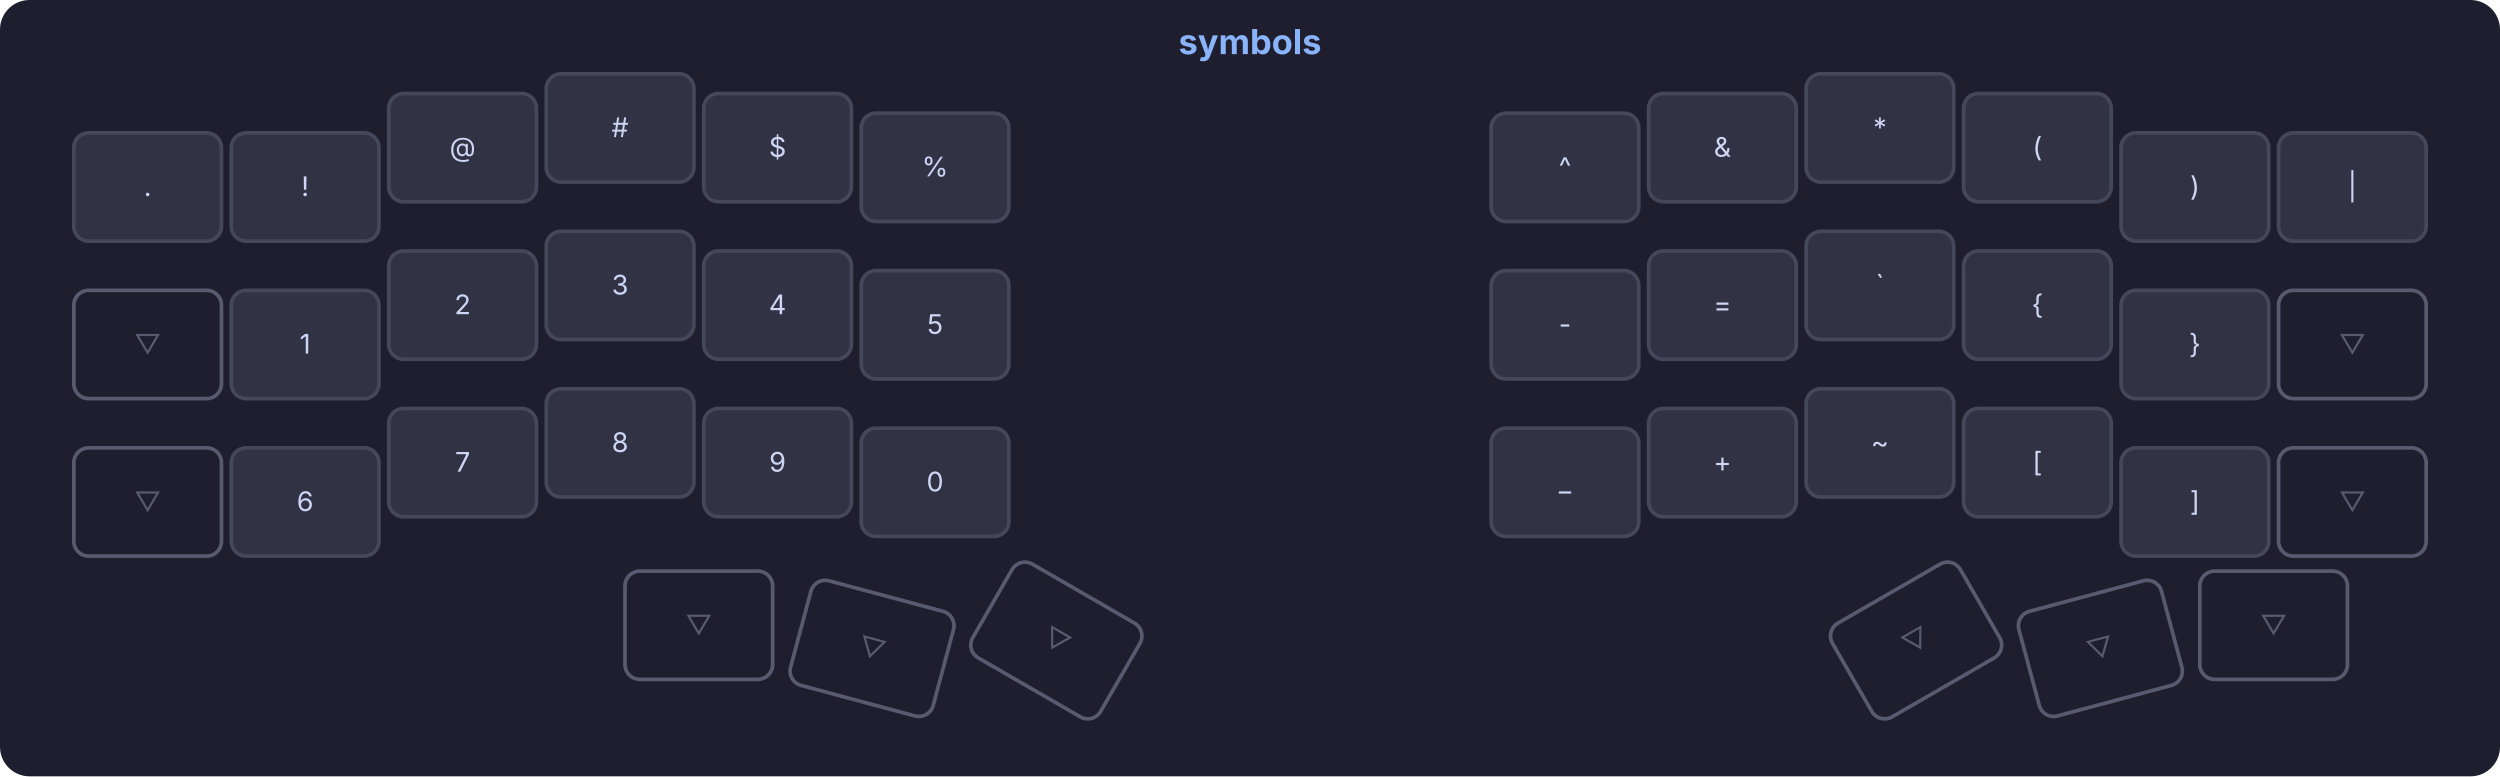
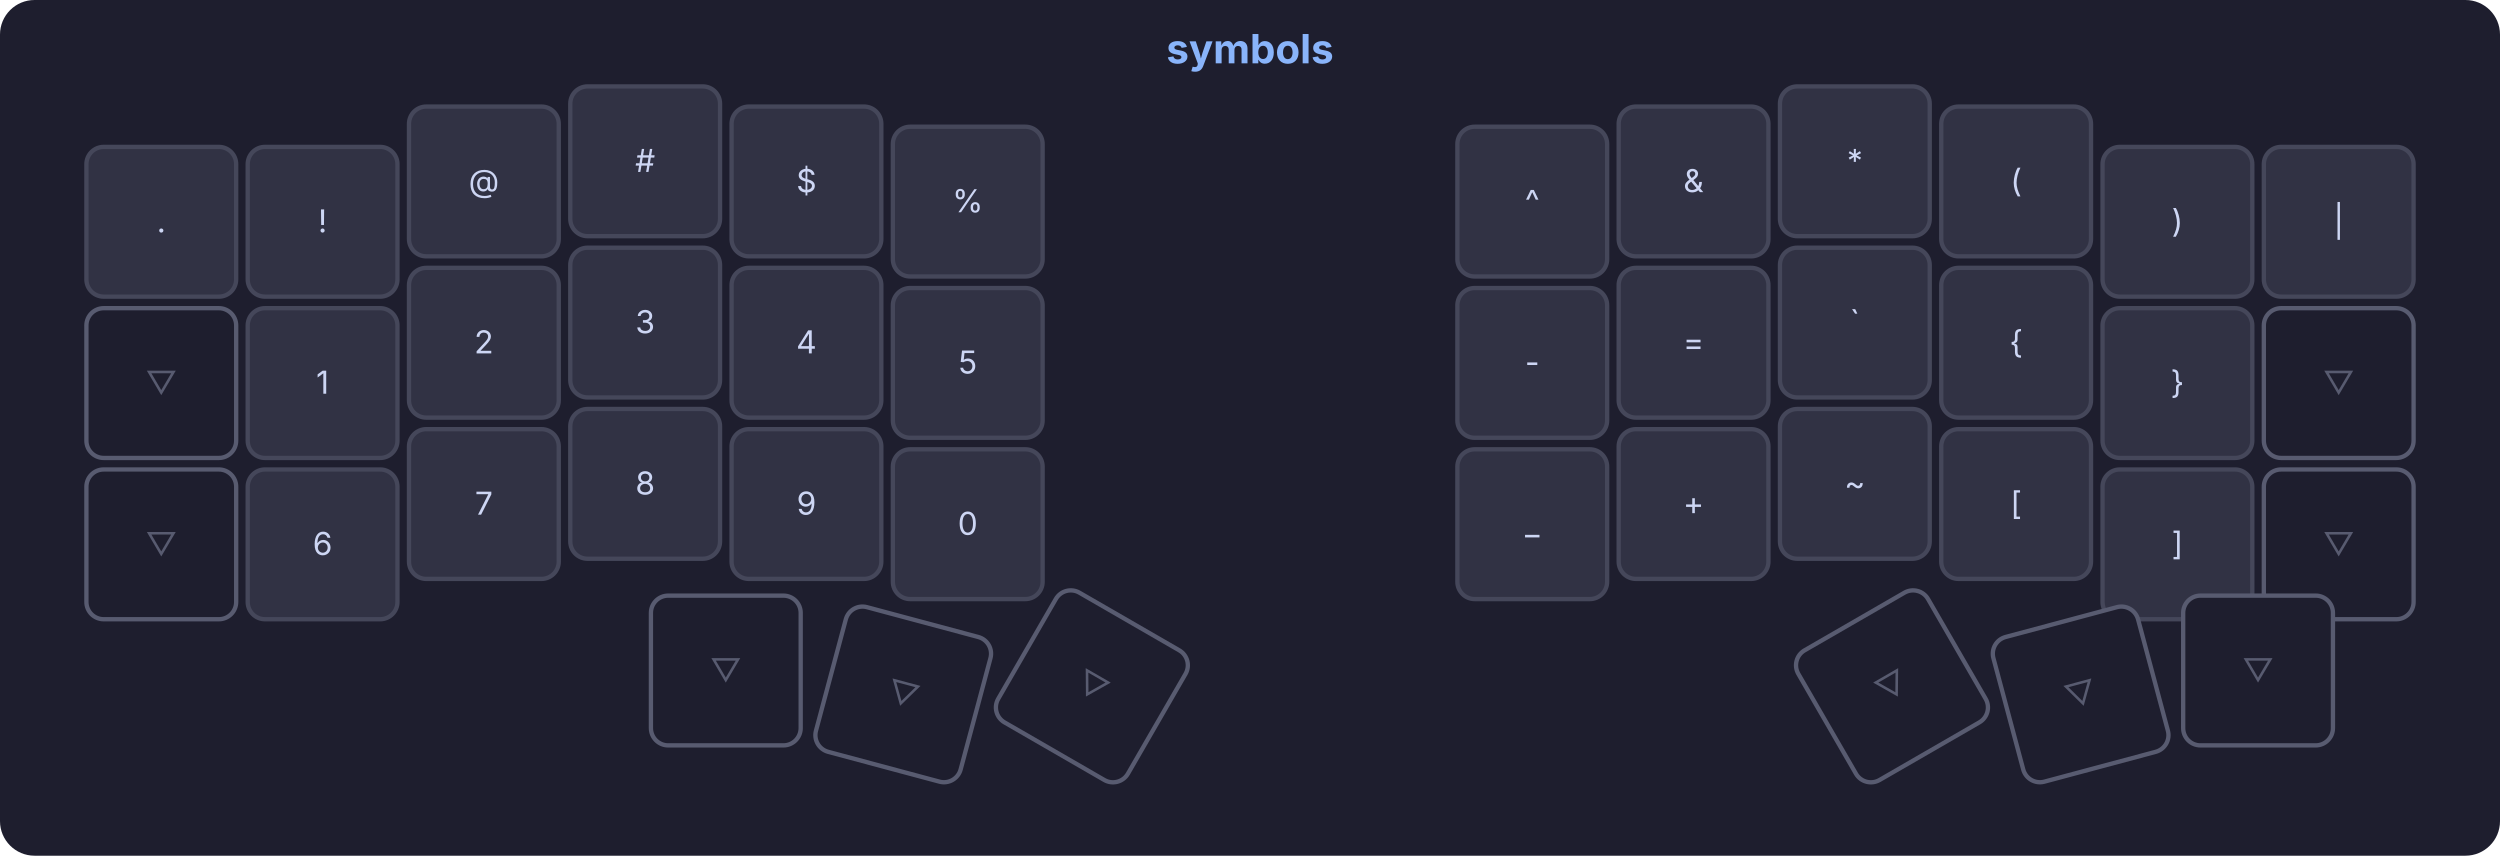
- <svg xmlns="http://www.w3.org/2000/svg" viewBox="-30.0 -30.0 1016.0 315.5">
-   <rect x="-30.0" y="-30.0" width="1016.0" height="315.5" fill="#1e1e2e" rx="12" />
-   <text x="478.0" y="-8" text-anchor="middle" fill="#89b4fa" font-size="14px" font-weight="bold" font-family="Inter, SF Pro Text, Segoe UI, system-ui, sans-serif">symbols</text>
+ <svg xmlns="http://www.w3.org/2000/svg" viewBox="-30.0 -30.0 868.0 297.1">
+   <rect x="-30.0" y="-30.0" width="868.0" height="297.1" fill="#1e1e2e" rx="12" />
+   <text x="404.0" y="-8" text-anchor="middle" fill="#89b4fa" font-size="14px" font-weight="bold" font-family="Inter, SF Pro Text, Segoe UI, system-ui, sans-serif">symbols</text>
  <g>
-     <rect x="0.0" y="24.0" width="60.0" height="44.0" rx="6" fill="#313244" stroke="#45475a" stroke-width="1.5" />
-     <text x="30.0" y="49.7" text-anchor="middle" fill="#cdd6f4" font-size="11px" font-family="Inter, SF Pro Text, Segoe UI, system-ui, sans-serif">.</text>
+     <rect x="0.0" y="21.0" width="52.0" height="52.0" rx="6" fill="#313244" stroke="#45475a" stroke-width="1.5" />
+     <text x="26.0" y="50.7" text-anchor="middle" fill="#cdd6f4" font-size="11px" font-family="Inter, SF Pro Text, Segoe UI, system-ui, sans-serif">.</text>
  </g>
  <g>
-     <rect x="64.0" y="24.0" width="60.0" height="44.0" rx="6" fill="#313244" stroke="#45475a" stroke-width="1.5" />
-     <text x="94.0" y="49.7" text-anchor="middle" fill="#cdd6f4" font-size="11px" font-family="Inter, SF Pro Text, Segoe UI, system-ui, sans-serif">!</text>
+     <rect x="56.0" y="21.0" width="52.0" height="52.0" rx="6" fill="#313244" stroke="#45475a" stroke-width="1.5" />
+     <text x="82.0" y="50.7" text-anchor="middle" fill="#cdd6f4" font-size="11px" font-family="Inter, SF Pro Text, Segoe UI, system-ui, sans-serif">!</text>
  </g>
  <g>
-     <rect x="128.0" y="8.0" width="60.0" height="44.0" rx="6" fill="#313244" stroke="#45475a" stroke-width="1.5" />
-     <text x="158.0" y="33.7" text-anchor="middle" fill="#cdd6f4" font-size="11px" font-family="Inter, SF Pro Text, Segoe UI, system-ui, sans-serif">@</text>
+     <rect x="112.0" y="7.0" width="52.0" height="52.0" rx="6" fill="#313244" stroke="#45475a" stroke-width="1.5" />
+     <text x="138.0" y="36.7" text-anchor="middle" fill="#cdd6f4" font-size="11px" font-family="Inter, SF Pro Text, Segoe UI, system-ui, sans-serif">@</text>
  </g>
  <g>
-     <rect x="192.0" y="0.0" width="60.0" height="44.0" rx="6" fill="#313244" stroke="#45475a" stroke-width="1.5" />
-     <text x="222.0" y="25.7" text-anchor="middle" fill="#cdd6f4" font-size="11px" font-family="Inter, SF Pro Text, Segoe UI, system-ui, sans-serif">#</text>
+     <rect x="168.0" y="0.0" width="52.0" height="52.0" rx="6" fill="#313244" stroke="#45475a" stroke-width="1.5" />
+     <text x="194.0" y="29.7" text-anchor="middle" fill="#cdd6f4" font-size="11px" font-family="Inter, SF Pro Text, Segoe UI, system-ui, sans-serif">#</text>
  </g>
  <g>
-     <rect x="256.0" y="8.0" width="60.0" height="44.0" rx="6" fill="#313244" stroke="#45475a" stroke-width="1.5" />
-     <text x="286.0" y="33.7" text-anchor="middle" fill="#cdd6f4" font-size="11px" font-family="Inter, SF Pro Text, Segoe UI, system-ui, sans-serif">$</text>
+     <rect x="224.0" y="7.0" width="52.0" height="52.0" rx="6" fill="#313244" stroke="#45475a" stroke-width="1.5" />
+     <text x="250.0" y="36.7" text-anchor="middle" fill="#cdd6f4" font-size="11px" font-family="Inter, SF Pro Text, Segoe UI, system-ui, sans-serif">$</text>
  </g>
  <g>
-     <rect x="320.0" y="16.0" width="60.0" height="44.0" rx="6" fill="#313244" stroke="#45475a" stroke-width="1.5" />
-     <text x="350.0" y="41.7" text-anchor="middle" fill="#cdd6f4" font-size="11px" font-family="Inter, SF Pro Text, Segoe UI, system-ui, sans-serif">%</text>
+     <rect x="280.0" y="14.0" width="52.0" height="52.0" rx="6" fill="#313244" stroke="#45475a" stroke-width="1.5" />
+     <text x="306.0" y="43.7" text-anchor="middle" fill="#cdd6f4" font-size="11px" font-family="Inter, SF Pro Text, Segoe UI, system-ui, sans-serif">%</text>
  </g>
  <g>
-     <rect x="576.0" y="16.0" width="60.0" height="44.0" rx="6" fill="#313244" stroke="#45475a" stroke-width="1.5" />
-     <text x="606.0" y="41.7" text-anchor="middle" fill="#cdd6f4" font-size="11px" font-family="Inter, SF Pro Text, Segoe UI, system-ui, sans-serif">^</text>
+     <rect x="476.0" y="14.0" width="52.0" height="52.0" rx="6" fill="#313244" stroke="#45475a" stroke-width="1.5" />
+     <text x="502.0" y="43.7" text-anchor="middle" fill="#cdd6f4" font-size="11px" font-family="Inter, SF Pro Text, Segoe UI, system-ui, sans-serif">^</text>
  </g>
  <g>
-     <rect x="640.0" y="8.0" width="60.0" height="44.0" rx="6" fill="#313244" stroke="#45475a" stroke-width="1.5" />
-     <text x="670.0" y="33.7" text-anchor="middle" fill="#cdd6f4" font-size="11px" font-family="Inter, SF Pro Text, Segoe UI, system-ui, sans-serif">&amp;</text>
+     <rect x="532.0" y="7.0" width="52.0" height="52.0" rx="6" fill="#313244" stroke="#45475a" stroke-width="1.5" />
+     <text x="558.0" y="36.7" text-anchor="middle" fill="#cdd6f4" font-size="11px" font-family="Inter, SF Pro Text, Segoe UI, system-ui, sans-serif">&amp;</text>
  </g>
  <g>
-     <rect x="704.0" y="0.0" width="60.0" height="44.0" rx="6" fill="#313244" stroke="#45475a" stroke-width="1.5" />
-     <text x="734.0" y="25.7" text-anchor="middle" fill="#cdd6f4" font-size="11px" font-family="Inter, SF Pro Text, Segoe UI, system-ui, sans-serif">*</text>
+     <rect x="588.0" y="0.0" width="52.0" height="52.0" rx="6" fill="#313244" stroke="#45475a" stroke-width="1.5" />
+     <text x="614.0" y="29.7" text-anchor="middle" fill="#cdd6f4" font-size="11px" font-family="Inter, SF Pro Text, Segoe UI, system-ui, sans-serif">*</text>
  </g>
  <g>
-     <rect x="768.0" y="8.0" width="60.0" height="44.0" rx="6" fill="#313244" stroke="#45475a" stroke-width="1.5" />
-     <text x="798.0" y="33.7" text-anchor="middle" fill="#cdd6f4" font-size="11px" font-family="Inter, SF Pro Text, Segoe UI, system-ui, sans-serif">(</text>
+     <rect x="644.0" y="7.0" width="52.0" height="52.0" rx="6" fill="#313244" stroke="#45475a" stroke-width="1.5" />
+     <text x="670.0" y="36.7" text-anchor="middle" fill="#cdd6f4" font-size="11px" font-family="Inter, SF Pro Text, Segoe UI, system-ui, sans-serif">(</text>
  </g>
  <g>
-     <rect x="832.0" y="24.0" width="60.0" height="44.0" rx="6" fill="#313244" stroke="#45475a" stroke-width="1.5" />
-     <text x="862.0" y="49.7" text-anchor="middle" fill="#cdd6f4" font-size="11px" font-family="Inter, SF Pro Text, Segoe UI, system-ui, sans-serif">)</text>
+     <rect x="700.0" y="21.0" width="52.0" height="52.0" rx="6" fill="#313244" stroke="#45475a" stroke-width="1.5" />
+     <text x="726.0" y="50.7" text-anchor="middle" fill="#cdd6f4" font-size="11px" font-family="Inter, SF Pro Text, Segoe UI, system-ui, sans-serif">)</text>
  </g>
  <g>
-     <rect x="896.0" y="24.0" width="60.0" height="44.0" rx="6" fill="#313244" stroke="#45475a" stroke-width="1.5" />
-     <text x="926.0" y="49.7" text-anchor="middle" fill="#cdd6f4" font-size="11px" font-family="Inter, SF Pro Text, Segoe UI, system-ui, sans-serif">|</text>
+     <rect x="756.0" y="21.0" width="52.0" height="52.0" rx="6" fill="#313244" stroke="#45475a" stroke-width="1.5" />
+     <text x="782.0" y="50.7" text-anchor="middle" fill="#cdd6f4" font-size="11px" font-family="Inter, SF Pro Text, Segoe UI, system-ui, sans-serif">|</text>
  </g>
  <g>
-     <rect x="0.0" y="88.0" width="60.0" height="44.0" rx="6" fill="#1e1e2e" stroke="#585b70" stroke-width="1.5" />
-     <text x="30.0" y="113.7" text-anchor="middle" fill="#585b70" font-size="11px" font-family="Inter, SF Pro Text, Segoe UI, system-ui, sans-serif">▽</text>
+     <rect x="0.0" y="77.0" width="52.0" height="52.0" rx="6" fill="#1e1e2e" stroke="#585b70" stroke-width="1.5" />
+     <text x="26.0" y="106.7" text-anchor="middle" fill="#585b70" font-size="11px" font-family="Inter, SF Pro Text, Segoe UI, system-ui, sans-serif">▽</text>
  </g>
  <g>
-     <rect x="64.0" y="88.0" width="60.0" height="44.0" rx="6" fill="#313244" stroke="#45475a" stroke-width="1.5" />
-     <text x="94.0" y="113.7" text-anchor="middle" fill="#cdd6f4" font-size="11px" font-family="Inter, SF Pro Text, Segoe UI, system-ui, sans-serif">1</text>
+     <rect x="56.0" y="77.0" width="52.0" height="52.0" rx="6" fill="#313244" stroke="#45475a" stroke-width="1.5" />
+     <text x="82.0" y="106.7" text-anchor="middle" fill="#cdd6f4" font-size="11px" font-family="Inter, SF Pro Text, Segoe UI, system-ui, sans-serif">1</text>
  </g>
  <g>
-     <rect x="128.0" y="72.0" width="60.0" height="44.0" rx="6" fill="#313244" stroke="#45475a" stroke-width="1.5" />
-     <text x="158.0" y="97.7" text-anchor="middle" fill="#cdd6f4" font-size="11px" font-family="Inter, SF Pro Text, Segoe UI, system-ui, sans-serif">2</text>
+     <rect x="112.0" y="63.0" width="52.0" height="52.0" rx="6" fill="#313244" stroke="#45475a" stroke-width="1.5" />
+     <text x="138.0" y="92.7" text-anchor="middle" fill="#cdd6f4" font-size="11px" font-family="Inter, SF Pro Text, Segoe UI, system-ui, sans-serif">2</text>
  </g>
  <g>
-     <rect x="192.0" y="64.0" width="60.0" height="44.0" rx="6" fill="#313244" stroke="#45475a" stroke-width="1.5" />
-     <text x="222.0" y="89.7" text-anchor="middle" fill="#cdd6f4" font-size="11px" font-family="Inter, SF Pro Text, Segoe UI, system-ui, sans-serif">3</text>
+     <rect x="168.0" y="56.0" width="52.0" height="52.0" rx="6" fill="#313244" stroke="#45475a" stroke-width="1.5" />
+     <text x="194.0" y="85.7" text-anchor="middle" fill="#cdd6f4" font-size="11px" font-family="Inter, SF Pro Text, Segoe UI, system-ui, sans-serif">3</text>
  </g>
  <g>
-     <rect x="256.0" y="72.0" width="60.0" height="44.0" rx="6" fill="#313244" stroke="#45475a" stroke-width="1.5" />
-     <text x="286.0" y="97.7" text-anchor="middle" fill="#cdd6f4" font-size="11px" font-family="Inter, SF Pro Text, Segoe UI, system-ui, sans-serif">4</text>
+     <rect x="224.0" y="63.0" width="52.0" height="52.0" rx="6" fill="#313244" stroke="#45475a" stroke-width="1.5" />
+     <text x="250.0" y="92.7" text-anchor="middle" fill="#cdd6f4" font-size="11px" font-family="Inter, SF Pro Text, Segoe UI, system-ui, sans-serif">4</text>
  </g>
  <g>
-     <rect x="320.0" y="80.0" width="60.0" height="44.0" rx="6" fill="#313244" stroke="#45475a" stroke-width="1.5" />
-     <text x="350.0" y="105.7" text-anchor="middle" fill="#cdd6f4" font-size="11px" font-family="Inter, SF Pro Text, Segoe UI, system-ui, sans-serif">5</text>
+     <rect x="280.0" y="70.0" width="52.0" height="52.0" rx="6" fill="#313244" stroke="#45475a" stroke-width="1.5" />
+     <text x="306.0" y="99.7" text-anchor="middle" fill="#cdd6f4" font-size="11px" font-family="Inter, SF Pro Text, Segoe UI, system-ui, sans-serif">5</text>
  </g>
  <g>
-     <rect x="576.0" y="80.0" width="60.0" height="44.0" rx="6" fill="#313244" stroke="#45475a" stroke-width="1.5" />
-     <text x="606.0" y="105.7" text-anchor="middle" fill="#cdd6f4" font-size="11px" font-family="Inter, SF Pro Text, Segoe UI, system-ui, sans-serif">-</text>
+     <rect x="476.0" y="70.0" width="52.0" height="52.0" rx="6" fill="#313244" stroke="#45475a" stroke-width="1.5" />
+     <text x="502.0" y="99.7" text-anchor="middle" fill="#cdd6f4" font-size="11px" font-family="Inter, SF Pro Text, Segoe UI, system-ui, sans-serif">-</text>
  </g>
  <g>
-     <rect x="640.0" y="72.0" width="60.0" height="44.0" rx="6" fill="#313244" stroke="#45475a" stroke-width="1.5" />
-     <text x="670.0" y="97.7" text-anchor="middle" fill="#cdd6f4" font-size="11px" font-family="Inter, SF Pro Text, Segoe UI, system-ui, sans-serif">=</text>
+     <rect x="532.0" y="63.0" width="52.0" height="52.0" rx="6" fill="#313244" stroke="#45475a" stroke-width="1.5" />
+     <text x="558.0" y="92.7" text-anchor="middle" fill="#cdd6f4" font-size="11px" font-family="Inter, SF Pro Text, Segoe UI, system-ui, sans-serif">=</text>
  </g>
  <g>
-     <rect x="704.0" y="64.0" width="60.0" height="44.0" rx="6" fill="#313244" stroke="#45475a" stroke-width="1.5" />
-     <text x="734.0" y="89.7" text-anchor="middle" fill="#cdd6f4" font-size="11px" font-family="Inter, SF Pro Text, Segoe UI, system-ui, sans-serif">`</text>
+     <rect x="588.0" y="56.0" width="52.0" height="52.0" rx="6" fill="#313244" stroke="#45475a" stroke-width="1.5" />
+     <text x="614.0" y="85.7" text-anchor="middle" fill="#cdd6f4" font-size="11px" font-family="Inter, SF Pro Text, Segoe UI, system-ui, sans-serif">`</text>
  </g>
  <g>
-     <rect x="768.0" y="72.0" width="60.0" height="44.0" rx="6" fill="#313244" stroke="#45475a" stroke-width="1.5" />
-     <text x="798.0" y="97.7" text-anchor="middle" fill="#cdd6f4" font-size="11px" font-family="Inter, SF Pro Text, Segoe UI, system-ui, sans-serif">{</text>
+     <rect x="644.0" y="63.0" width="52.0" height="52.0" rx="6" fill="#313244" stroke="#45475a" stroke-width="1.5" />
+     <text x="670.0" y="92.7" text-anchor="middle" fill="#cdd6f4" font-size="11px" font-family="Inter, SF Pro Text, Segoe UI, system-ui, sans-serif">{</text>
  </g>
  <g>
-     <rect x="832.0" y="88.0" width="60.0" height="44.0" rx="6" fill="#313244" stroke="#45475a" stroke-width="1.5" />
-     <text x="862.0" y="113.7" text-anchor="middle" fill="#cdd6f4" font-size="11px" font-family="Inter, SF Pro Text, Segoe UI, system-ui, sans-serif">}</text>
+     <rect x="700.0" y="77.0" width="52.0" height="52.0" rx="6" fill="#313244" stroke="#45475a" stroke-width="1.5" />
+     <text x="726.0" y="106.7" text-anchor="middle" fill="#cdd6f4" font-size="11px" font-family="Inter, SF Pro Text, Segoe UI, system-ui, sans-serif">}</text>
  </g>
  <g>
-     <rect x="896.0" y="88.0" width="60.0" height="44.0" rx="6" fill="#1e1e2e" stroke="#585b70" stroke-width="1.5" />
-     <text x="926.0" y="113.7" text-anchor="middle" fill="#585b70" font-size="11px" font-family="Inter, SF Pro Text, Segoe UI, system-ui, sans-serif">▽</text>
+     <rect x="756.0" y="77.0" width="52.0" height="52.0" rx="6" fill="#1e1e2e" stroke="#585b70" stroke-width="1.5" />
+     <text x="782.0" y="106.7" text-anchor="middle" fill="#585b70" font-size="11px" font-family="Inter, SF Pro Text, Segoe UI, system-ui, sans-serif">▽</text>
  </g>
  <g>
-     <rect x="0.0" y="152.0" width="60.0" height="44.0" rx="6" fill="#1e1e2e" stroke="#585b70" stroke-width="1.5" />
-     <text x="30.0" y="177.7" text-anchor="middle" fill="#585b70" font-size="11px" font-family="Inter, SF Pro Text, Segoe UI, system-ui, sans-serif">▽</text>
+     <rect x="0.0" y="133.0" width="52.0" height="52.0" rx="6" fill="#1e1e2e" stroke="#585b70" stroke-width="1.5" />
+     <text x="26.0" y="162.7" text-anchor="middle" fill="#585b70" font-size="11px" font-family="Inter, SF Pro Text, Segoe UI, system-ui, sans-serif">▽</text>
  </g>
  <g>
-     <rect x="64.0" y="152.0" width="60.0" height="44.0" rx="6" fill="#313244" stroke="#45475a" stroke-width="1.5" />
-     <text x="94.0" y="177.7" text-anchor="middle" fill="#cdd6f4" font-size="11px" font-family="Inter, SF Pro Text, Segoe UI, system-ui, sans-serif">6</text>
+     <rect x="56.0" y="133.0" width="52.0" height="52.0" rx="6" fill="#313244" stroke="#45475a" stroke-width="1.5" />
+     <text x="82.0" y="162.7" text-anchor="middle" fill="#cdd6f4" font-size="11px" font-family="Inter, SF Pro Text, Segoe UI, system-ui, sans-serif">6</text>
  </g>
  <g>
-     <rect x="128.0" y="136.0" width="60.0" height="44.0" rx="6" fill="#313244" stroke="#45475a" stroke-width="1.5" />
-     <text x="158.0" y="161.7" text-anchor="middle" fill="#cdd6f4" font-size="11px" font-family="Inter, SF Pro Text, Segoe UI, system-ui, sans-serif">7</text>
+     <rect x="112.0" y="119.0" width="52.0" height="52.0" rx="6" fill="#313244" stroke="#45475a" stroke-width="1.5" />
+     <text x="138.0" y="148.7" text-anchor="middle" fill="#cdd6f4" font-size="11px" font-family="Inter, SF Pro Text, Segoe UI, system-ui, sans-serif">7</text>
  </g>
  <g>
-     <rect x="192.0" y="128.0" width="60.0" height="44.0" rx="6" fill="#313244" stroke="#45475a" stroke-width="1.5" />
-     <text x="222.0" y="153.7" text-anchor="middle" fill="#cdd6f4" font-size="11px" font-family="Inter, SF Pro Text, Segoe UI, system-ui, sans-serif">8</text>
+     <rect x="168.0" y="112.0" width="52.0" height="52.0" rx="6" fill="#313244" stroke="#45475a" stroke-width="1.5" />
+     <text x="194.0" y="141.7" text-anchor="middle" fill="#cdd6f4" font-size="11px" font-family="Inter, SF Pro Text, Segoe UI, system-ui, sans-serif">8</text>
  </g>
  <g>
-     <rect x="256.0" y="136.0" width="60.0" height="44.0" rx="6" fill="#313244" stroke="#45475a" stroke-width="1.5" />
-     <text x="286.0" y="161.7" text-anchor="middle" fill="#cdd6f4" font-size="11px" font-family="Inter, SF Pro Text, Segoe UI, system-ui, sans-serif">9</text>
+     <rect x="224.0" y="119.0" width="52.0" height="52.0" rx="6" fill="#313244" stroke="#45475a" stroke-width="1.5" />
+     <text x="250.0" y="148.7" text-anchor="middle" fill="#cdd6f4" font-size="11px" font-family="Inter, SF Pro Text, Segoe UI, system-ui, sans-serif">9</text>
  </g>
  <g>
-     <rect x="320.0" y="144.0" width="60.0" height="44.0" rx="6" fill="#313244" stroke="#45475a" stroke-width="1.5" />
-     <text x="350.0" y="169.7" text-anchor="middle" fill="#cdd6f4" font-size="11px" font-family="Inter, SF Pro Text, Segoe UI, system-ui, sans-serif">0</text>
+     <rect x="280.0" y="126.0" width="52.0" height="52.0" rx="6" fill="#313244" stroke="#45475a" stroke-width="1.5" />
+     <text x="306.0" y="155.7" text-anchor="middle" fill="#cdd6f4" font-size="11px" font-family="Inter, SF Pro Text, Segoe UI, system-ui, sans-serif">0</text>
  </g>
  <g>
-     <rect x="576.0" y="144.0" width="60.0" height="44.0" rx="6" fill="#313244" stroke="#45475a" stroke-width="1.5" />
-     <text x="606.0" y="169.7" text-anchor="middle" fill="#cdd6f4" font-size="11px" font-family="Inter, SF Pro Text, Segoe UI, system-ui, sans-serif">_</text>
+     <rect x="476.0" y="126.0" width="52.0" height="52.0" rx="6" fill="#313244" stroke="#45475a" stroke-width="1.5" />
+     <text x="502.0" y="155.7" text-anchor="middle" fill="#cdd6f4" font-size="11px" font-family="Inter, SF Pro Text, Segoe UI, system-ui, sans-serif">_</text>
  </g>
  <g>
-     <rect x="640.0" y="136.0" width="60.0" height="44.0" rx="6" fill="#313244" stroke="#45475a" stroke-width="1.5" />
-     <text x="670.0" y="161.7" text-anchor="middle" fill="#cdd6f4" font-size="11px" font-family="Inter, SF Pro Text, Segoe UI, system-ui, sans-serif">+</text>
+     <rect x="532.0" y="119.0" width="52.0" height="52.0" rx="6" fill="#313244" stroke="#45475a" stroke-width="1.5" />
+     <text x="558.0" y="148.7" text-anchor="middle" fill="#cdd6f4" font-size="11px" font-family="Inter, SF Pro Text, Segoe UI, system-ui, sans-serif">+</text>
  </g>
  <g>
-     <rect x="704.0" y="128.0" width="60.0" height="44.0" rx="6" fill="#313244" stroke="#45475a" stroke-width="1.5" />
-     <text x="734.0" y="153.7" text-anchor="middle" fill="#cdd6f4" font-size="11px" font-family="Inter, SF Pro Text, Segoe UI, system-ui, sans-serif">~</text>
+     <rect x="588.0" y="112.0" width="52.0" height="52.0" rx="6" fill="#313244" stroke="#45475a" stroke-width="1.5" />
+     <text x="614.0" y="141.7" text-anchor="middle" fill="#cdd6f4" font-size="11px" font-family="Inter, SF Pro Text, Segoe UI, system-ui, sans-serif">~</text>
  </g>
  <g>
-     <rect x="768.0" y="136.0" width="60.0" height="44.0" rx="6" fill="#313244" stroke="#45475a" stroke-width="1.5" />
-     <text x="798.0" y="161.7" text-anchor="middle" fill="#cdd6f4" font-size="11px" font-family="Inter, SF Pro Text, Segoe UI, system-ui, sans-serif">[</text>
+     <rect x="644.0" y="119.0" width="52.0" height="52.0" rx="6" fill="#313244" stroke="#45475a" stroke-width="1.5" />
+     <text x="670.0" y="148.7" text-anchor="middle" fill="#cdd6f4" font-size="11px" font-family="Inter, SF Pro Text, Segoe UI, system-ui, sans-serif">[</text>
  </g>
  <g>
-     <rect x="832.0" y="152.0" width="60.0" height="44.0" rx="6" fill="#313244" stroke="#45475a" stroke-width="1.5" />
-     <text x="862.0" y="177.7" text-anchor="middle" fill="#cdd6f4" font-size="11px" font-family="Inter, SF Pro Text, Segoe UI, system-ui, sans-serif">]</text>
+     <rect x="700.0" y="133.0" width="52.0" height="52.0" rx="6" fill="#313244" stroke="#45475a" stroke-width="1.5" />
+     <text x="726.0" y="162.7" text-anchor="middle" fill="#cdd6f4" font-size="11px" font-family="Inter, SF Pro Text, Segoe UI, system-ui, sans-serif">]</text>
  </g>
  <g>
-     <rect x="896.0" y="152.0" width="60.0" height="44.0" rx="6" fill="#1e1e2e" stroke="#585b70" stroke-width="1.5" />
-     <text x="926.0" y="177.7" text-anchor="middle" fill="#585b70" font-size="11px" font-family="Inter, SF Pro Text, Segoe UI, system-ui, sans-serif">▽</text>
+     <rect x="756.0" y="133.0" width="52.0" height="52.0" rx="6" fill="#1e1e2e" stroke="#585b70" stroke-width="1.5" />
+     <text x="782.0" y="162.7" text-anchor="middle" fill="#585b70" font-size="11px" font-family="Inter, SF Pro Text, Segoe UI, system-ui, sans-serif">▽</text>
  </g>
  <g>
-     <rect x="224.0" y="202.1" width="60.0" height="44.0" rx="6" fill="#1e1e2e" stroke="#585b70" stroke-width="1.5" />
-     <text x="254.0" y="227.8" text-anchor="middle" fill="#585b70" font-size="11px" font-family="Inter, SF Pro Text, Segoe UI, system-ui, sans-serif">▽</text>
+     <rect x="196.0" y="176.8" width="52.0" height="52.0" rx="6" fill="#1e1e2e" stroke="#585b70" stroke-width="1.5" />
+     <text x="222.0" y="206.5" text-anchor="middle" fill="#585b70" font-size="11px" font-family="Inter, SF Pro Text, Segoe UI, system-ui, sans-serif">▽</text>
  </g>
-   <g transform="rotate(15.0 324.4 233.5)">
-     <rect x="294.4" y="211.5" width="60.0" height="44.0" rx="6" fill="#1e1e2e" stroke="#585b70" stroke-width="1.5" />
-     <text x="324.4" y="237.2" text-anchor="middle" fill="#585b70" font-size="11px" font-family="Inter, SF Pro Text, Segoe UI, system-ui, sans-serif">▽</text>
+   <g transform="rotate(15.0 283.6 211.1)">
+     <rect x="257.6" y="185.1" width="52.0" height="52.0" rx="6" fill="#1e1e2e" stroke="#585b70" stroke-width="1.5" />
+     <text x="283.6" y="214.7" text-anchor="middle" fill="#585b70" font-size="11px" font-family="Inter, SF Pro Text, Segoe UI, system-ui, sans-serif">▽</text>
  </g>
-   <g transform="rotate(30.0 399.3 230.3)">
-     <rect x="369.3" y="208.3" width="60.0" height="44.0" rx="6" fill="#1e1e2e" stroke="#585b70" stroke-width="1.5" />
-     <text x="399.3" y="234.0" text-anchor="middle" fill="#585b70" font-size="11px" font-family="Inter, SF Pro Text, Segoe UI, system-ui, sans-serif">▽</text>
+   <g transform="rotate(30.0 349.1 208.3)">
+     <rect x="323.1" y="182.3" width="52.0" height="52.0" rx="6" fill="#1e1e2e" stroke="#585b70" stroke-width="1.5" />
+     <text x="349.1" y="211.9" text-anchor="middle" fill="#585b70" font-size="11px" font-family="Inter, SF Pro Text, Segoe UI, system-ui, sans-serif">▽</text>
  </g>
-   <g transform="rotate(-30.0 748.7 230.3)">
-     <rect x="718.7" y="208.3" width="60.0" height="44.0" rx="6" fill="#1e1e2e" stroke="#585b70" stroke-width="1.5" />
-     <text x="748.7" y="234.0" text-anchor="middle" fill="#585b70" font-size="11px" font-family="Inter, SF Pro Text, Segoe UI, system-ui, sans-serif">▽</text>
+   <g transform="rotate(-30.0 626.9 208.3)">
+     <rect x="600.9" y="182.3" width="52.0" height="52.0" rx="6" fill="#1e1e2e" stroke="#585b70" stroke-width="1.5" />
+     <text x="626.9" y="211.9" text-anchor="middle" fill="#585b70" font-size="11px" font-family="Inter, SF Pro Text, Segoe UI, system-ui, sans-serif">▽</text>
  </g>
-   <g transform="rotate(-15.0 823.6 233.5)">
-     <rect x="793.6" y="211.5" width="60.0" height="44.0" rx="6" fill="#1e1e2e" stroke="#585b70" stroke-width="1.5" />
-     <text x="823.6" y="237.2" text-anchor="middle" fill="#585b70" font-size="11px" font-family="Inter, SF Pro Text, Segoe UI, system-ui, sans-serif">▽</text>
+   <g transform="rotate(-15.0 692.4 211.1)">
+     <rect x="666.4" y="185.1" width="52.0" height="52.0" rx="6" fill="#1e1e2e" stroke="#585b70" stroke-width="1.5" />
+     <text x="692.4" y="214.7" text-anchor="middle" fill="#585b70" font-size="11px" font-family="Inter, SF Pro Text, Segoe UI, system-ui, sans-serif">▽</text>
  </g>
  <g>
-     <rect x="864.0" y="202.1" width="60.0" height="44.0" rx="6" fill="#1e1e2e" stroke="#585b70" stroke-width="1.5" />
-     <text x="894.0" y="227.8" text-anchor="middle" fill="#585b70" font-size="11px" font-family="Inter, SF Pro Text, Segoe UI, system-ui, sans-serif">▽</text>
+     <rect x="728.0" y="176.8" width="52.0" height="52.0" rx="6" fill="#1e1e2e" stroke="#585b70" stroke-width="1.5" />
+     <text x="754.0" y="206.5" text-anchor="middle" fill="#585b70" font-size="11px" font-family="Inter, SF Pro Text, Segoe UI, system-ui, sans-serif">▽</text>
  </g>
</svg>
